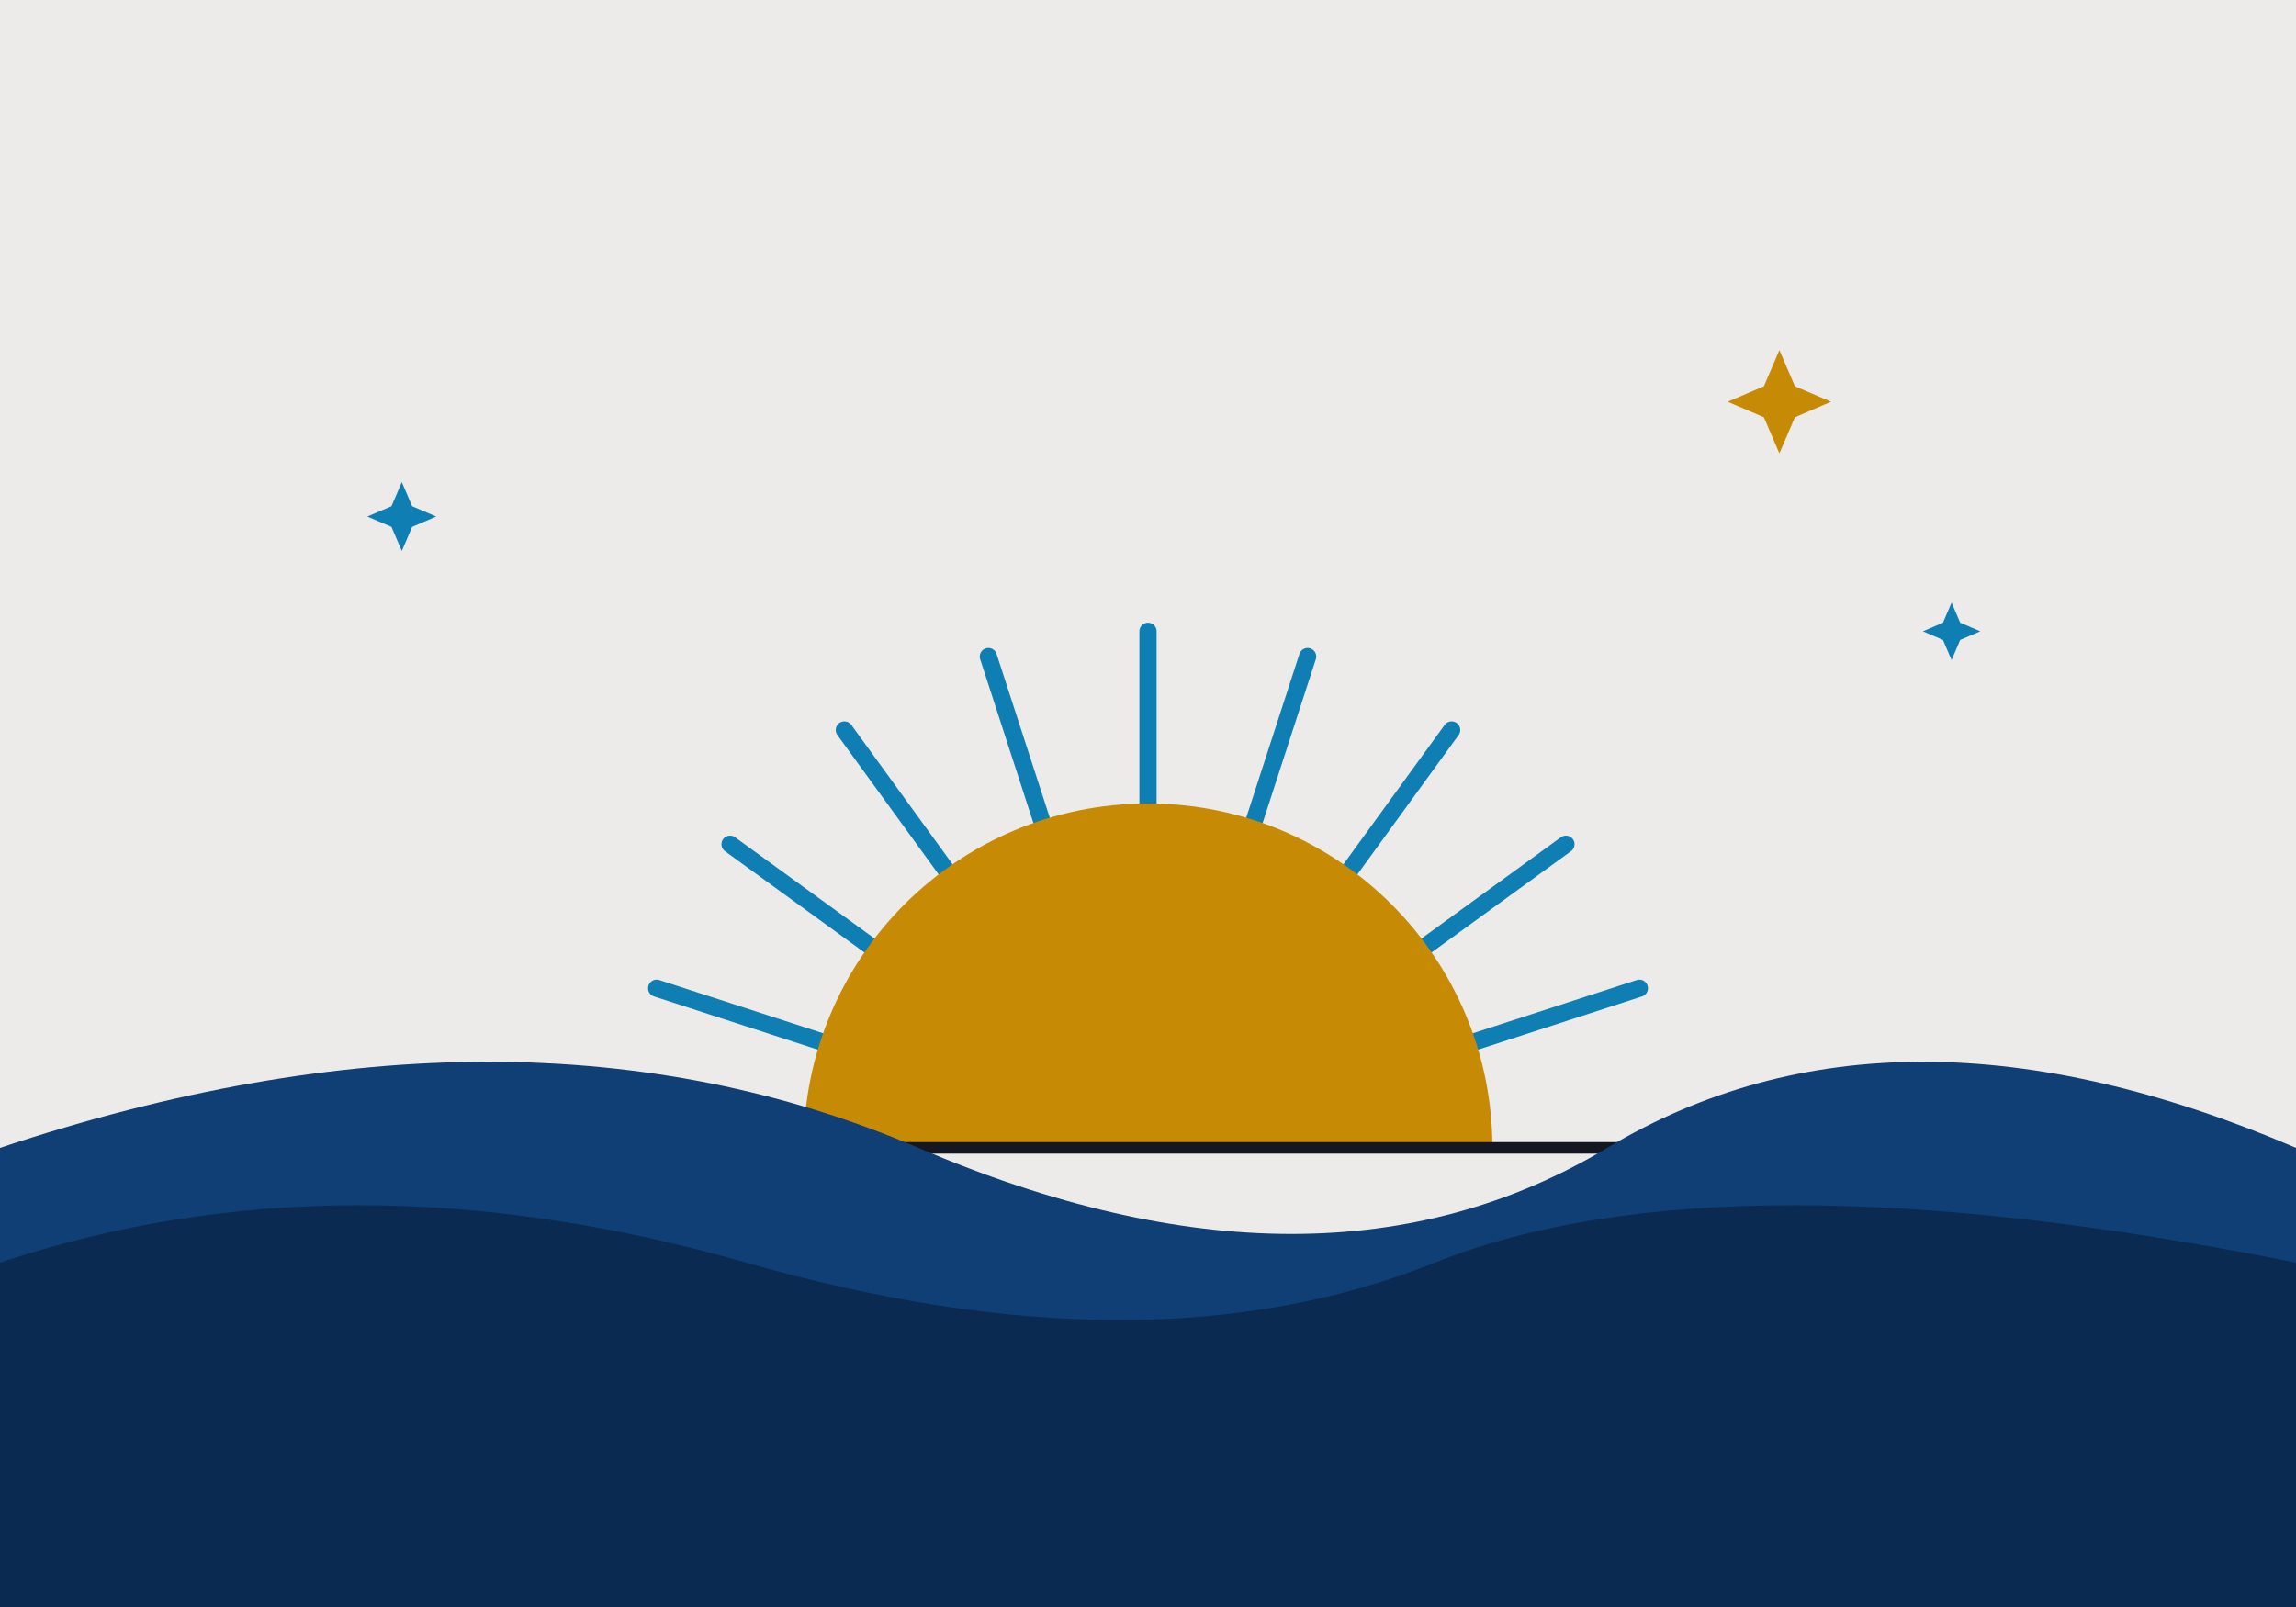
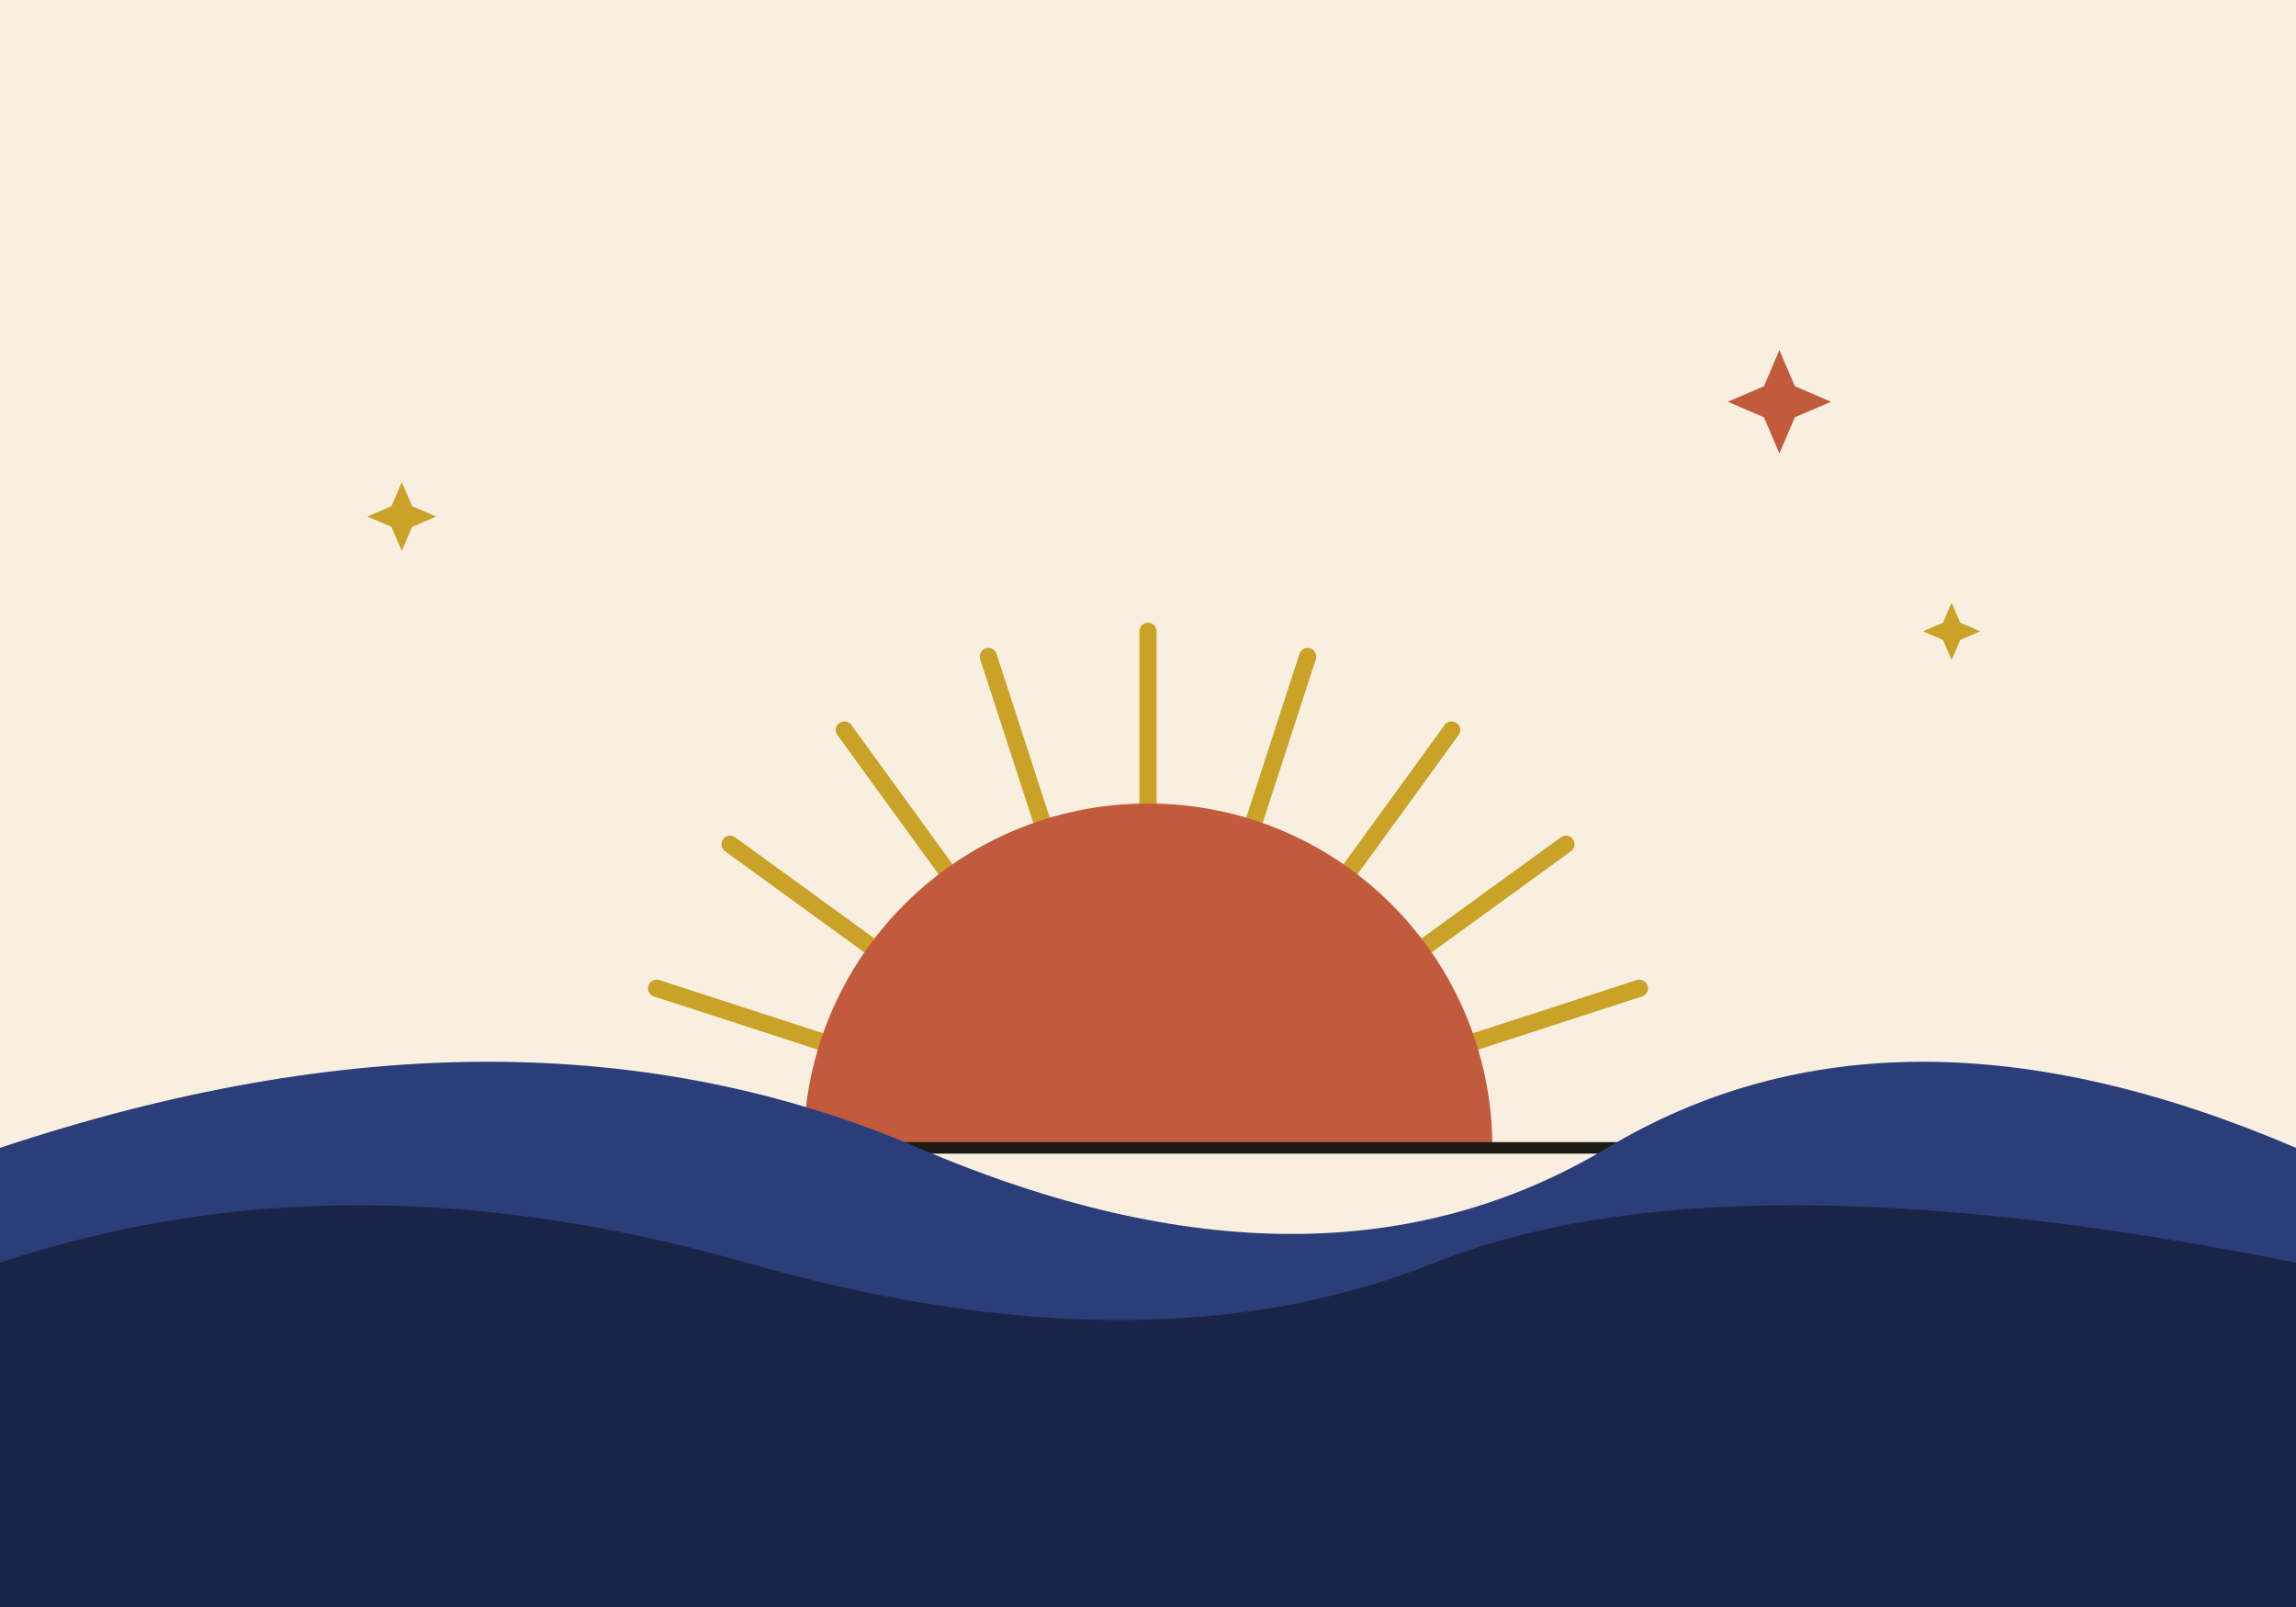
<svg xmlns="http://www.w3.org/2000/svg" viewBox="0 0 400 280" width="400" height="280">
-   <rect width="400" height="280" fill="#ECEBE9" />
-   <line x1="142.94" y1="181.46" x2="114.4" y2="172.19" stroke="#0E7EB3" stroke-width="3" stroke-linecap="round" />
-   <line x1="151.46" y1="164.73" x2="127.19" y2="147.1" stroke="#0E7EB3" stroke-width="3" stroke-linecap="round" />
-   <line x1="164.73" y1="151.46" x2="147.1" y2="127.19" stroke="#0E7EB3" stroke-width="3" stroke-linecap="round" />
-   <line x1="181.46" y1="142.94" x2="172.19" y2="114.4" stroke="#0E7EB3" stroke-width="3" stroke-linecap="round" />
-   <line x1="200" y1="140" x2="200" y2="110" stroke="#0E7EB3" stroke-width="3" stroke-linecap="round" />
-   <line x1="218.54" y1="142.94" x2="227.81" y2="114.4" stroke="#0E7EB3" stroke-width="3" stroke-linecap="round" />
-   <line x1="235.27" y1="151.46" x2="252.9" y2="127.19" stroke="#0E7EB3" stroke-width="3" stroke-linecap="round" />
-   <line x1="248.54" y1="164.73" x2="272.81" y2="147.1" stroke="#0E7EB3" stroke-width="3" stroke-linecap="round" />
-   <line x1="257.06" y1="181.46" x2="285.6" y2="172.19" stroke="#0E7EB3" stroke-width="3" stroke-linecap="round" />
-   <path d="M140 200 A60 60 0 0 1 260 200 Z" fill="#C78A04" />
-   <line x1="20" y1="200" x2="380" y2="200" stroke="#14171F" stroke-width="2" stroke-linecap="round" />
-   <path d="M0 200 Q 90 170 160 200 T 280 200 T 400 200 L400 280 L0 280 Z" fill="#0F3F75" />
-   <path d="M0 220 Q 60 200 130 220 T 250 220 T 400 220 L400 280 L0 280 Z" fill="#0A2A52" />
-   <path d="M310 61 L312.7 67.3 L319 70 L312.7 72.7 L310 79 L307.3 72.7 L301 70 L307.3 67.3 Z" fill="#C78A04" />
-   <path d="M340 105 L341.5 108.5 L345 110 L341.5 111.5 L340 115 L338.5 111.5 L335 110 L338.5 108.5 Z" fill="#0E7EB3" />
-   <path d="M70 84 L71.8 88.2 L76 90 L71.8 91.8 L70 96 L68.2 91.8 L64 90 L68.2 88.2 Z" fill="#0E7EB3" />
+   <rect width="400" height="280" fill="#F8EFE0" />
+   <line x1="142.94" y1="181.46" x2="114.4" y2="172.19" stroke="#C9A227" stroke-width="3" stroke-linecap="round" />
+   <line x1="151.46" y1="164.73" x2="127.19" y2="147.1" stroke="#C9A227" stroke-width="3" stroke-linecap="round" />
+   <line x1="164.73" y1="151.46" x2="147.1" y2="127.19" stroke="#C9A227" stroke-width="3" stroke-linecap="round" />
+   <line x1="181.46" y1="142.94" x2="172.19" y2="114.4" stroke="#C9A227" stroke-width="3" stroke-linecap="round" />
+   <line x1="200" y1="140" x2="200" y2="110" stroke="#C9A227" stroke-width="3" stroke-linecap="round" />
+   <line x1="218.54" y1="142.94" x2="227.81" y2="114.4" stroke="#C9A227" stroke-width="3" stroke-linecap="round" />
+   <line x1="235.27" y1="151.46" x2="252.9" y2="127.19" stroke="#C9A227" stroke-width="3" stroke-linecap="round" />
+   <line x1="248.54" y1="164.73" x2="272.81" y2="147.1" stroke="#C9A227" stroke-width="3" stroke-linecap="round" />
+   <line x1="257.06" y1="181.46" x2="285.6" y2="172.19" stroke="#C9A227" stroke-width="3" stroke-linecap="round" />
+   <path d="M140 200 A60 60 0 0 1 260 200 Z" fill="#C25A3C" />
+   <line x1="20" y1="200" x2="380" y2="200" stroke="#1B1B14" stroke-width="2" stroke-linecap="round" />
+   <path d="M0 200 Q 90 170 160 200 T 280 200 T 400 200 L400 280 L0 280 Z" fill="#2C3E7A" />
+   <path d="M0 220 Q 60 200 130 220 T 250 220 T 400 220 L400 280 L0 280 Z" fill="#1A2447" />
+   <path d="M310 61 L312.7 67.3 L319 70 L312.7 72.7 L310 79 L307.3 72.7 L301 70 L307.3 67.3 Z" fill="#C25A3C" />
+   <path d="M340 105 L341.5 108.5 L345 110 L341.5 111.5 L340 115 L338.5 111.5 L335 110 L338.5 108.5 Z" fill="#C9A227" />
+   <path d="M70 84 L71.8 88.2 L76 90 L71.8 91.8 L70 96 L68.2 91.8 L64 90 L68.2 88.2 Z" fill="#C9A227" />
</svg>
